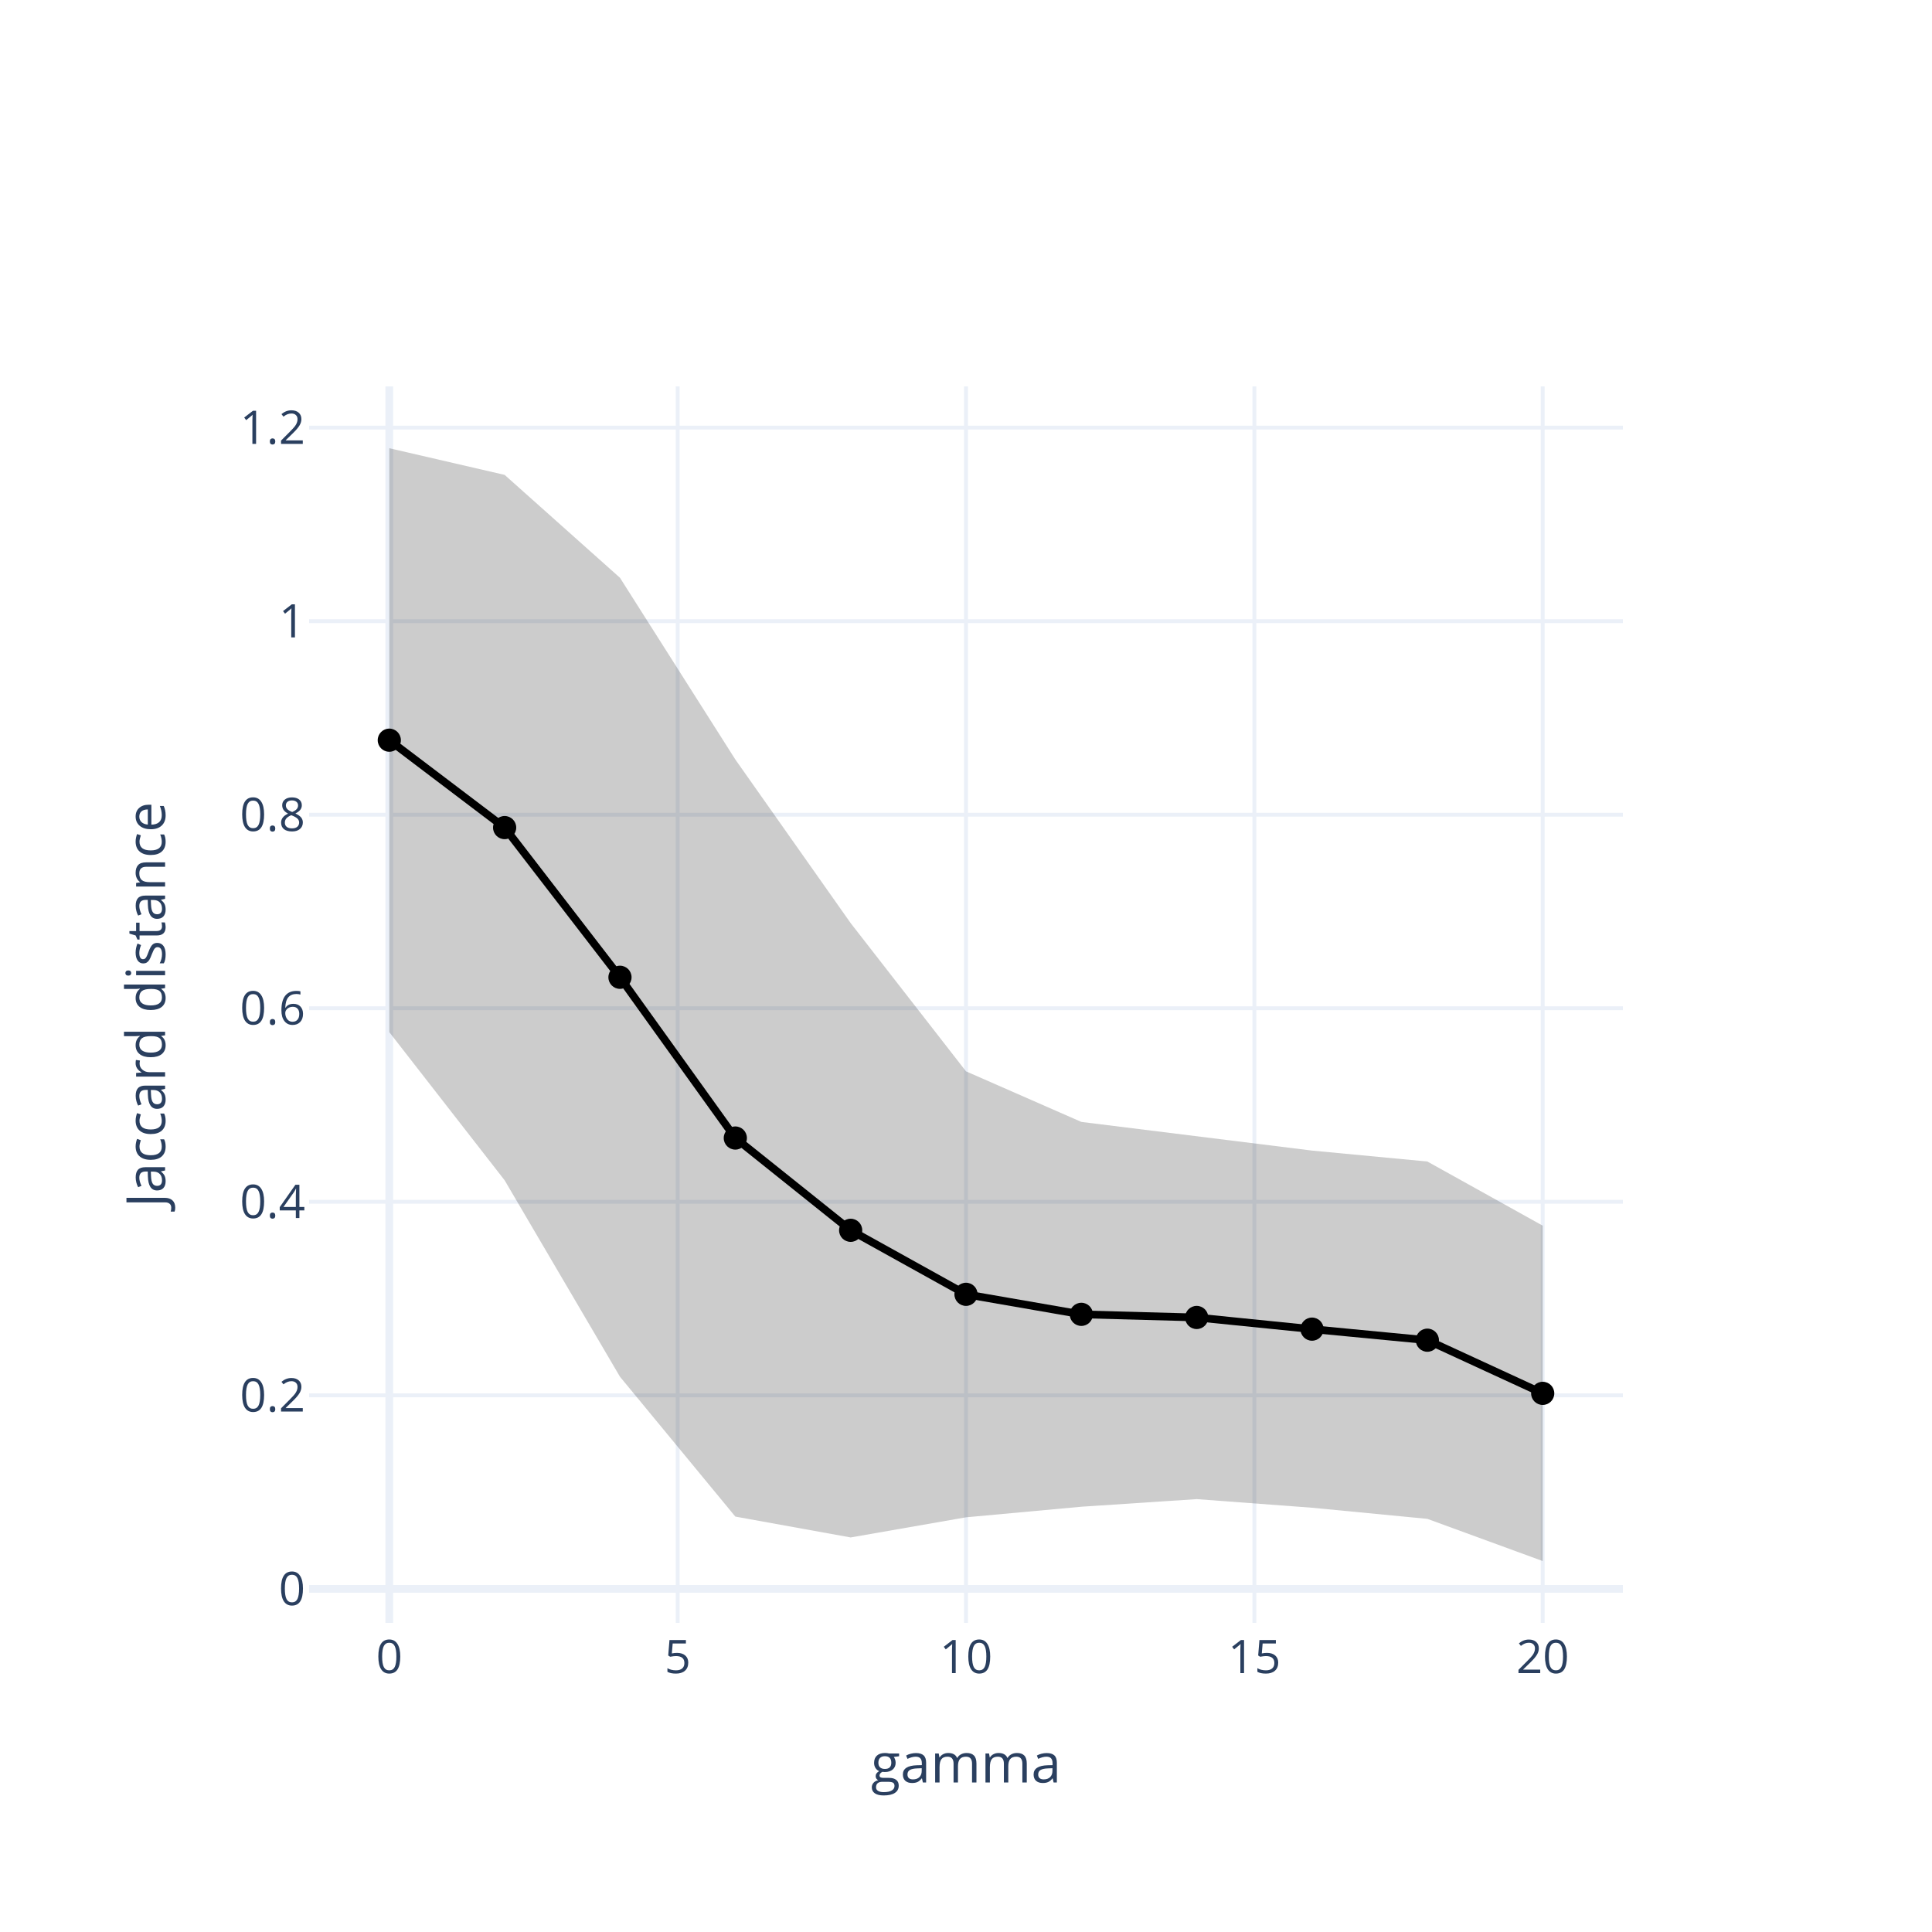
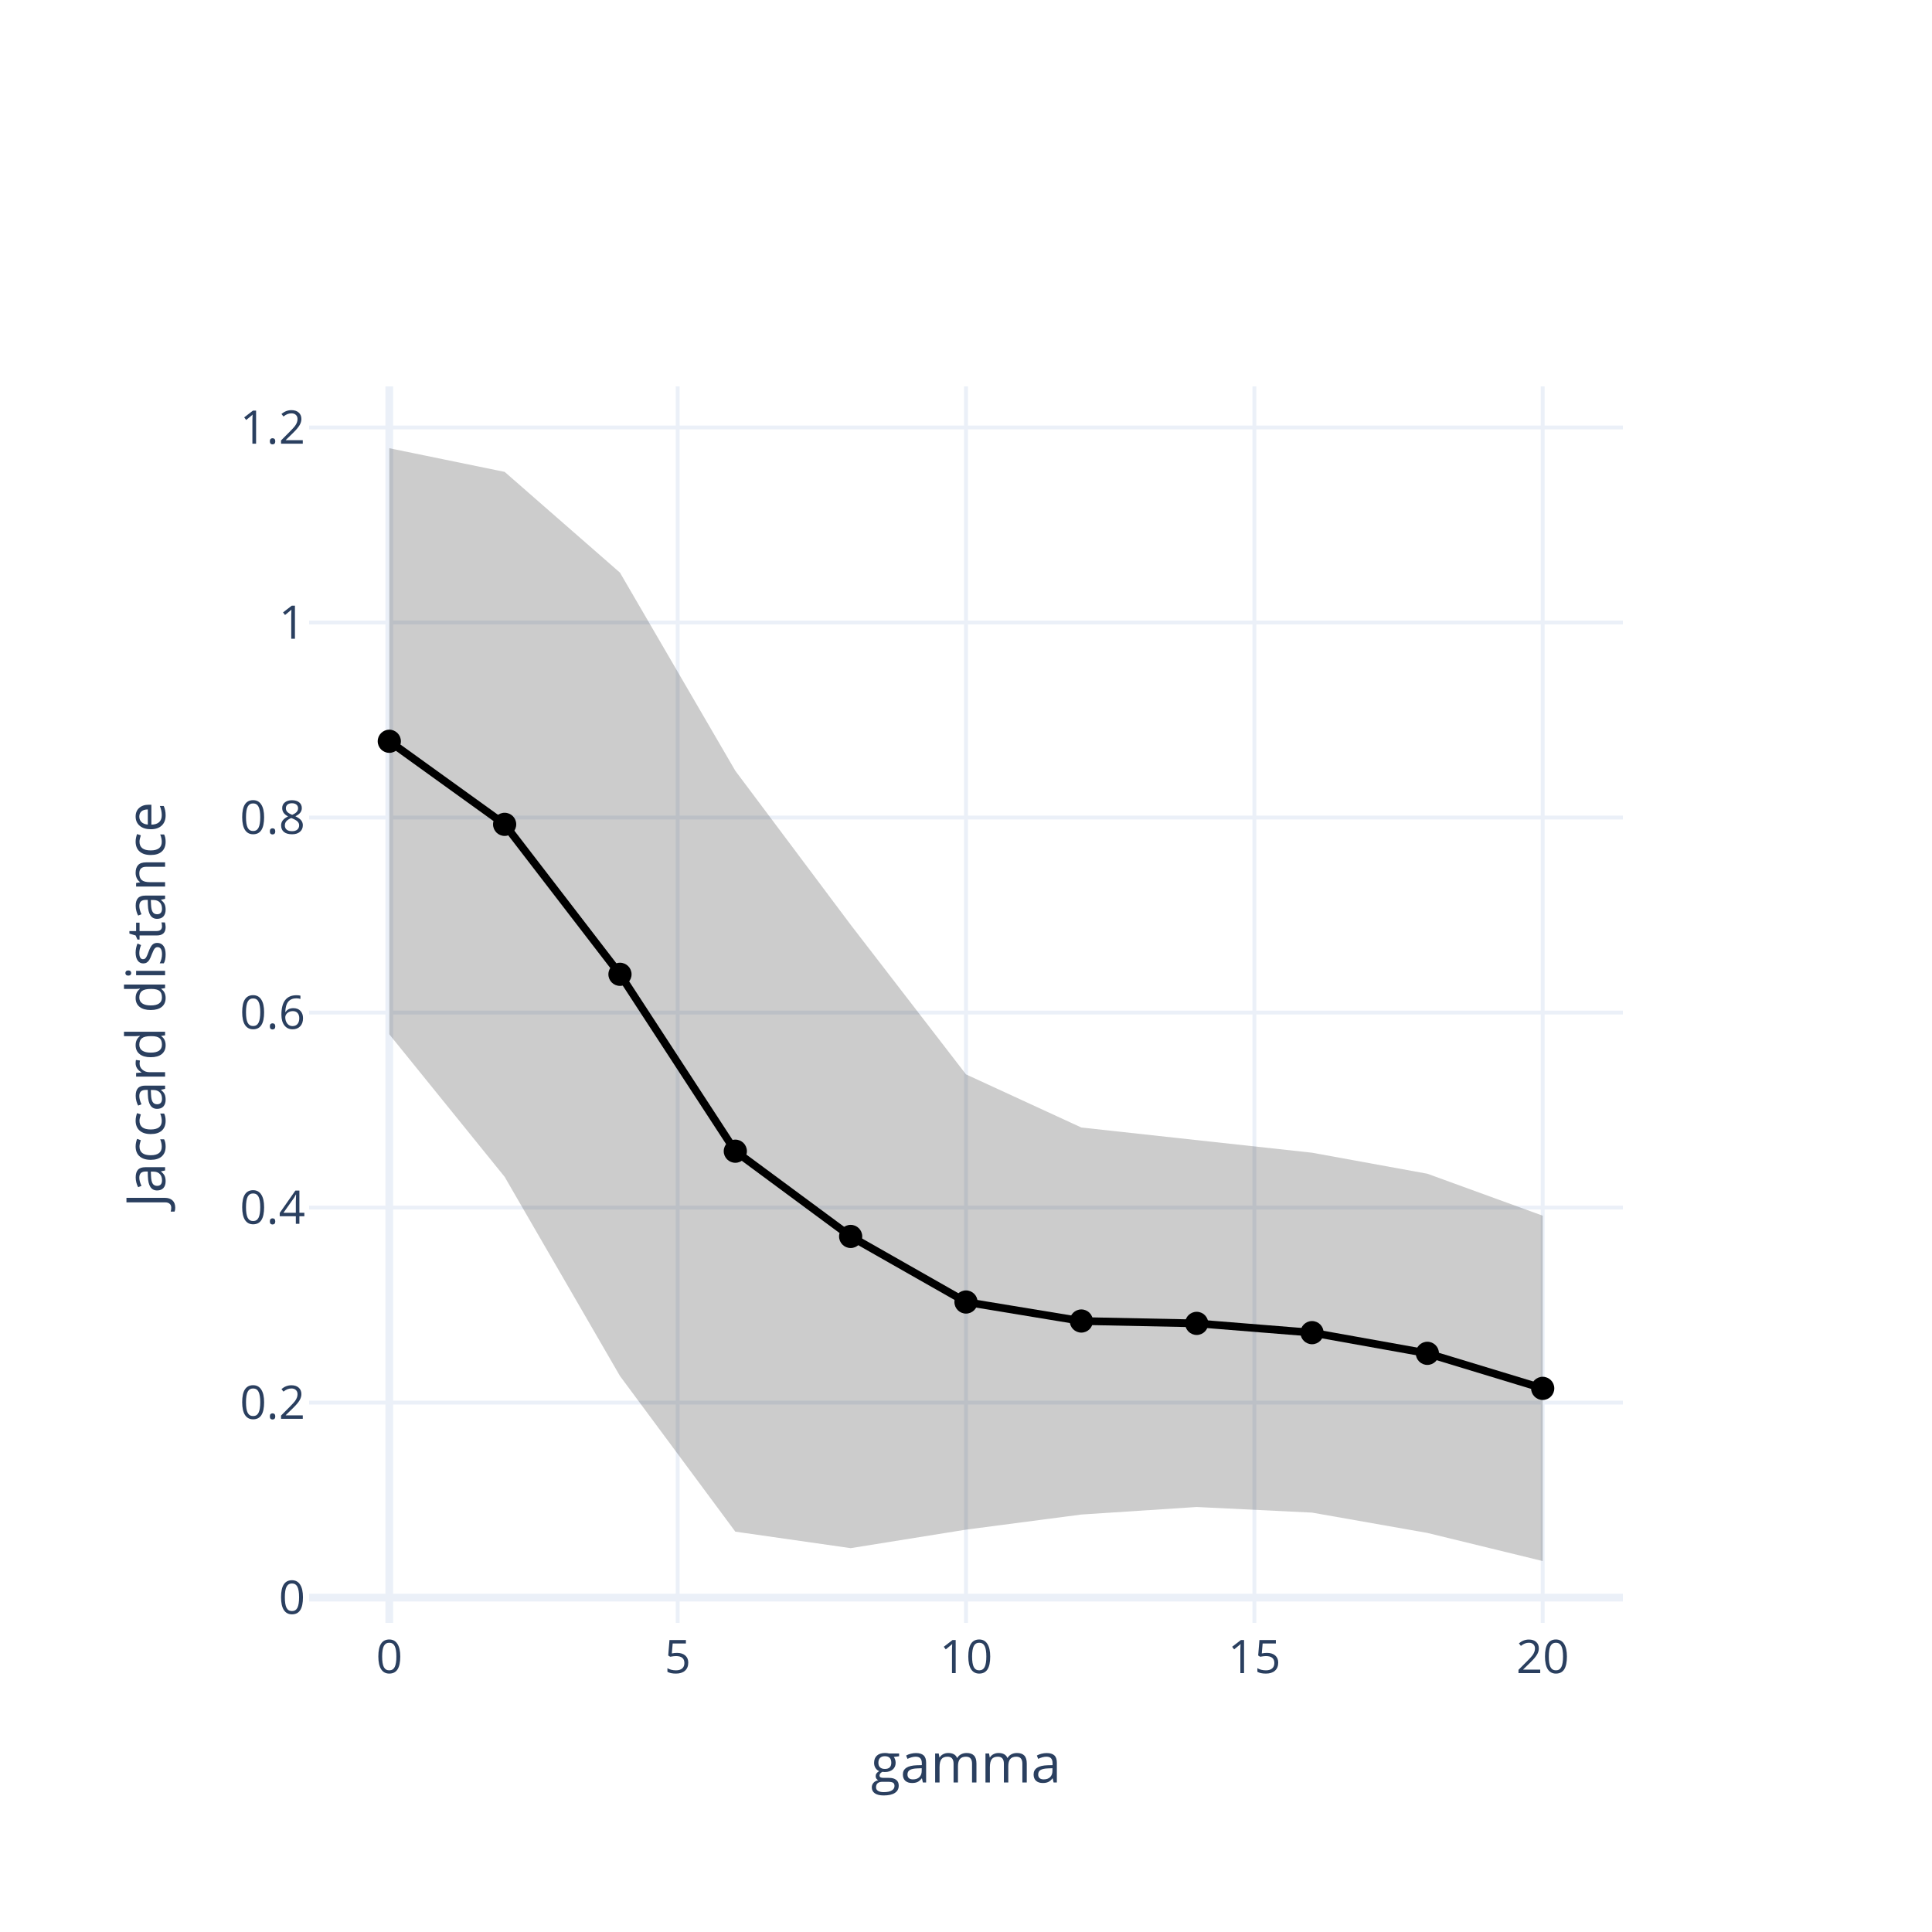
<svg xmlns="http://www.w3.org/2000/svg" class="main-svg" width="500" height="500" style="" viewBox="0 0 500 500">
  <rect x="0" y="0" width="500" height="500" style="fill: rgb(255, 255, 255); fill-opacity: 1;" />
-   <defs id="defs-d767ef">
+   <defs id="defs-d773e6">
    <g class="clips">
-       <clipPath id="clipd767efxyplot" class="plotclip">
+       <clipPath id="clipd773e6xyplot" class="plotclip">
        <rect width="340" height="320" />
      </clipPath>
-       <clipPath class="axesclip" id="clipd767efx">
+       <clipPath class="axesclip" id="clipd773e6x">
        <rect x="80" y="0" width="340" height="500" />
      </clipPath>
-       <clipPath class="axesclip" id="clipd767efy">
+       <clipPath class="axesclip" id="clipd773e6y">
        <rect x="0" y="100" width="500" height="320" />
      </clipPath>
-       <clipPath class="axesclip" id="clipd767efxy">
+       <clipPath class="axesclip" id="clipd773e6xy">
        <rect x="80" y="100" width="340" height="320" />
      </clipPath>
    </g>
    <g class="gradients" />
    <g class="patterns" />
  </defs>
  <g class="bglayer" />
  <g class="layer-below">
    <g class="imagelayer" />
    <g class="shapelayer" />
  </g>
  <g class="cartesianlayer">
    <g class="subplot xy">
      <g class="layer-subplot">
        <g class="shapelayer" />
        <g class="imagelayer" />
      </g>
      <g class="minor-gridlayer">
        <g class="x" />
        <g class="y" />
      </g>
      <g class="gridlayer">
        <g class="x">
          <path class="xgrid crisp" transform="translate(175.38,0)" d="M0,100v320" style="stroke: rgb(235, 240, 248); stroke-opacity: 1; stroke-width: 1px;" />
          <path class="xgrid crisp" transform="translate(250,0)" d="M0,100v320" style="stroke: rgb(235, 240, 248); stroke-opacity: 1; stroke-width: 1px;" />
          <path class="xgrid crisp" transform="translate(324.63,0)" d="M0,100v320" style="stroke: rgb(235, 240, 248); stroke-opacity: 1; stroke-width: 1px;" />
          <path class="xgrid crisp" transform="translate(399.25,0)" d="M0,100v320" style="stroke: rgb(235, 240, 248); stroke-opacity: 1; stroke-width: 1px;" />
        </g>
        <g class="y">
-           <path class="ygrid crisp" transform="translate(0,361.11)" d="M80,0h340" style="stroke: rgb(235, 240, 248); stroke-opacity: 1; stroke-width: 1px;" />
-           <path class="ygrid crisp" transform="translate(0,311.02)" d="M80,0h340" style="stroke: rgb(235, 240, 248); stroke-opacity: 1; stroke-width: 1px;" />
-           <path class="ygrid crisp" transform="translate(0,260.93)" d="M80,0h340" style="stroke: rgb(235, 240, 248); stroke-opacity: 1; stroke-width: 1px;" />
-           <path class="ygrid crisp" transform="translate(0,210.85)" d="M80,0h340" style="stroke: rgb(235, 240, 248); stroke-opacity: 1; stroke-width: 1px;" />
-           <path class="ygrid crisp" transform="translate(0,160.76)" d="M80,0h340" style="stroke: rgb(235, 240, 248); stroke-opacity: 1; stroke-width: 1px;" />
-           <path class="ygrid crisp" transform="translate(0,110.67)" d="M80,0h340" style="stroke: rgb(235, 240, 248); stroke-opacity: 1; stroke-width: 1px;" />
+           <path class="ygrid crisp" transform="translate(0,362.99)" d="M80,0h340" style="stroke: rgb(235, 240, 248); stroke-opacity: 1; stroke-width: 1px;" />
+           <path class="ygrid crisp" transform="translate(0,312.52)" d="M80,0h340" style="stroke: rgb(235, 240, 248); stroke-opacity: 1; stroke-width: 1px;" />
+           <path class="ygrid crisp" transform="translate(0,262.05)" d="M80,0h340" style="stroke: rgb(235, 240, 248); stroke-opacity: 1; stroke-width: 1px;" />
+           <path class="ygrid crisp" transform="translate(0,211.58)" d="M80,0h340" style="stroke: rgb(235, 240, 248); stroke-opacity: 1; stroke-width: 1px;" />
+           <path class="ygrid crisp" transform="translate(0,161.1)" d="M80,0h340" style="stroke: rgb(235, 240, 248); stroke-opacity: 1; stroke-width: 1px;" />
+           <path class="ygrid crisp" transform="translate(0,110.63)" d="M80,0h340" style="stroke: rgb(235, 240, 248); stroke-opacity: 1; stroke-width: 1px;" />
        </g>
      </g>
      <g class="zerolinelayer">
        <path class="xzl zl crisp" transform="translate(100.75,0)" d="M0,100v320" style="stroke: rgb(235, 240, 248); stroke-opacity: 1; stroke-width: 2px;" />
-         <path class="yzl zl crisp" transform="translate(0,411.2)" d="M80,0h340" style="stroke: rgb(235, 240, 248); stroke-opacity: 1; stroke-width: 2px;" />
+         <path class="yzl zl crisp" transform="translate(0,413.46)" d="M80,0h340" style="stroke: rgb(235, 240, 248); stroke-opacity: 1; stroke-width: 2px;" />
      </g>
      <g class="layer-between">
        <g class="shapelayer" />
        <g class="imagelayer" />
      </g>
      <path class="xlines-below" />
      <path class="ylines-below" />
      <g class="overlines-below" />
      <g class="xaxislayer-below" />
      <g class="yaxislayer-below" />
      <g class="overaxes-below" />
      <g class="overplot">
-         <g class="xy" transform="translate(80,100)" clip-path="url(#clipd767efxyplot)">
+         <g class="xy" transform="translate(80,100)" clip-path="url(#clipd773e6xyplot)">
          <g class="scatterlayer mlayer">
-             <g class="trace scatter tracedc27c2" style="stroke-miterlimit: 2; opacity: 1;">
+             <g class="trace scatter tracee8809a" style="stroke-miterlimit: 2; opacity: 1;">
              <g class="fills">
                <g>
-                   <path class="js-fill" d="M20.75,16L50.6,22.9L80.45,49.53L110.3,96.55L140.15,138.9L170,177.26L199.85,190.35L259.55,197.77L289.4,200.6L319.25,217.2L319.25,304L289.4,293.08L259.55,290.2L229.7,287.97L199.85,289.94L170,292.68L140.15,297.89L110.3,292.49L80.45,256.3L50.6,205.46L20.75,167.12Z" style="fill: rgb(0, 0, 0); fill-opacity: 0.2; stroke-width: 0;" />
+                   <path class="js-fill" d="M20.75,16L50.6,22.12L80.45,48.2L110.3,99.48L140.15,139.33L170,178.05L199.85,191.8L259.55,198.32L289.4,203.76L319.25,214.62L319.25,304L289.4,296.72L259.55,291.46L229.7,290.01L199.85,291.96L170,295.87L140.15,300.66L110.3,296.39L80.45,256.11L50.6,204.56L20.75,167.68Z" style="fill: rgb(0, 0, 0); fill-opacity: 0.2; stroke-width: 0;" />
                </g>
              </g>
              <g class="errorbars" />
              <g class="lines">
-                 <path class="js-line" d="M20.75,16L50.6,22.9L80.45,49.53L110.3,96.55L140.15,138.9L170,177.26L199.85,190.35L259.55,197.77L289.4,200.6L319.25,217.2L319.25,304L289.4,293.08L259.55,290.2L229.7,287.97L199.85,289.94L170,292.68L140.15,297.89L110.3,292.49L80.45,256.3L50.6,205.46L20.75,167.12" style="vector-effect: none; fill: none; stroke: rgb(0, 0, 0); stroke-opacity: 0; stroke-width: 2px; opacity: 1;" />
+                 <path class="js-line" d="M20.75,16L50.6,22.12L80.45,48.2L110.3,99.48L140.15,139.33L170,178.05L199.85,191.8L259.55,198.32L289.4,203.76L319.25,214.62L319.25,304L289.4,296.72L259.55,291.46L229.7,290.01L199.85,291.96L170,295.87L140.15,300.66L110.3,296.39L80.45,256.11L50.6,204.56L20.75,167.68" style="vector-effect: none; fill: none; stroke: rgb(0, 0, 0); stroke-opacity: 0; stroke-width: 2px; opacity: 1;" />
              </g>
              <g class="points" />
              <g class="text" />
            </g>
-             <g class="trace scatter trace909d51" style="stroke-miterlimit: 2; opacity: 1;">
+             <g class="trace scatter trace8f067c" style="stroke-miterlimit: 2; opacity: 1;">
              <g class="fills" />
              <g class="errorbars" />
              <g class="lines">
-                 <path class="js-line" d="M20.75,91.56L50.6,114.18L80.45,152.92L110.3,194.52L140.15,218.4L170,234.97L199.85,240.15L229.7,240.96L259.55,243.98L289.4,246.84L319.25,260.6" style="vector-effect: none; fill: none; stroke: rgb(0, 0, 0); stroke-opacity: 1; stroke-width: 2px; opacity: 1;" />
+                 <path class="js-line" d="M20.75,91.84L50.6,113.34L80.45,152.15L110.3,197.93L140.15,219.99L170,236.96L199.85,241.88L229.7,242.49L259.55,244.89L289.4,250.24L319.25,259.31" style="vector-effect: none; fill: none; stroke: rgb(0, 0, 0); stroke-opacity: 1; stroke-width: 2px; opacity: 1;" />
              </g>
              <g class="points">
-                 <path class="point" transform="translate(20.75,91.56)" d="M3,0A3,3 0 1,1 0,-3A3,3 0 0,1 3,0Z" style="opacity: 1; stroke-width: 0px; fill: rgb(0, 0, 0); fill-opacity: 1;" />
-                 <path class="point" transform="translate(50.6,114.18)" d="M3,0A3,3 0 1,1 0,-3A3,3 0 0,1 3,0Z" style="opacity: 1; stroke-width: 0px; fill: rgb(0, 0, 0); fill-opacity: 1;" />
-                 <path class="point" transform="translate(80.45,152.92)" d="M3,0A3,3 0 1,1 0,-3A3,3 0 0,1 3,0Z" style="opacity: 1; stroke-width: 0px; fill: rgb(0, 0, 0); fill-opacity: 1;" />
-                 <path class="point" transform="translate(110.3,194.52)" d="M3,0A3,3 0 1,1 0,-3A3,3 0 0,1 3,0Z" style="opacity: 1; stroke-width: 0px; fill: rgb(0, 0, 0); fill-opacity: 1;" />
-                 <path class="point" transform="translate(140.15,218.4)" d="M3,0A3,3 0 1,1 0,-3A3,3 0 0,1 3,0Z" style="opacity: 1; stroke-width: 0px; fill: rgb(0, 0, 0); fill-opacity: 1;" />
-                 <path class="point" transform="translate(170,234.97)" d="M3,0A3,3 0 1,1 0,-3A3,3 0 0,1 3,0Z" style="opacity: 1; stroke-width: 0px; fill: rgb(0, 0, 0); fill-opacity: 1;" />
-                 <path class="point" transform="translate(199.85,240.15)" d="M3,0A3,3 0 1,1 0,-3A3,3 0 0,1 3,0Z" style="opacity: 1; stroke-width: 0px; fill: rgb(0, 0, 0); fill-opacity: 1;" />
-                 <path class="point" transform="translate(229.7,240.96)" d="M3,0A3,3 0 1,1 0,-3A3,3 0 0,1 3,0Z" style="opacity: 1; stroke-width: 0px; fill: rgb(0, 0, 0); fill-opacity: 1;" />
-                 <path class="point" transform="translate(259.55,243.98)" d="M3,0A3,3 0 1,1 0,-3A3,3 0 0,1 3,0Z" style="opacity: 1; stroke-width: 0px; fill: rgb(0, 0, 0); fill-opacity: 1;" />
-                 <path class="point" transform="translate(289.4,246.84)" d="M3,0A3,3 0 1,1 0,-3A3,3 0 0,1 3,0Z" style="opacity: 1; stroke-width: 0px; fill: rgb(0, 0, 0); fill-opacity: 1;" />
-                 <path class="point" transform="translate(319.25,260.6)" d="M3,0A3,3 0 1,1 0,-3A3,3 0 0,1 3,0Z" style="opacity: 1; stroke-width: 0px; fill: rgb(0, 0, 0); fill-opacity: 1;" />
+                 <path class="point" transform="translate(20.75,91.84)" d="M3,0A3,3 0 1,1 0,-3A3,3 0 0,1 3,0Z" style="opacity: 1; stroke-width: 0px; fill: rgb(0, 0, 0); fill-opacity: 1;" />
+                 <path class="point" transform="translate(50.6,113.34)" d="M3,0A3,3 0 1,1 0,-3A3,3 0 0,1 3,0Z" style="opacity: 1; stroke-width: 0px; fill: rgb(0, 0, 0); fill-opacity: 1;" />
+                 <path class="point" transform="translate(80.45,152.15)" d="M3,0A3,3 0 1,1 0,-3A3,3 0 0,1 3,0Z" style="opacity: 1; stroke-width: 0px; fill: rgb(0, 0, 0); fill-opacity: 1;" />
+                 <path class="point" transform="translate(110.3,197.93)" d="M3,0A3,3 0 1,1 0,-3A3,3 0 0,1 3,0Z" style="opacity: 1; stroke-width: 0px; fill: rgb(0, 0, 0); fill-opacity: 1;" />
+                 <path class="point" transform="translate(140.15,219.99)" d="M3,0A3,3 0 1,1 0,-3A3,3 0 0,1 3,0Z" style="opacity: 1; stroke-width: 0px; fill: rgb(0, 0, 0); fill-opacity: 1;" />
+                 <path class="point" transform="translate(170,236.96)" d="M3,0A3,3 0 1,1 0,-3A3,3 0 0,1 3,0Z" style="opacity: 1; stroke-width: 0px; fill: rgb(0, 0, 0); fill-opacity: 1;" />
+                 <path class="point" transform="translate(199.85,241.88)" d="M3,0A3,3 0 1,1 0,-3A3,3 0 0,1 3,0Z" style="opacity: 1; stroke-width: 0px; fill: rgb(0, 0, 0); fill-opacity: 1;" />
+                 <path class="point" transform="translate(229.7,242.49)" d="M3,0A3,3 0 1,1 0,-3A3,3 0 0,1 3,0Z" style="opacity: 1; stroke-width: 0px; fill: rgb(0, 0, 0); fill-opacity: 1;" />
+                 <path class="point" transform="translate(259.55,244.89)" d="M3,0A3,3 0 1,1 0,-3A3,3 0 0,1 3,0Z" style="opacity: 1; stroke-width: 0px; fill: rgb(0, 0, 0); fill-opacity: 1;" />
+                 <path class="point" transform="translate(289.4,250.24)" d="M3,0A3,3 0 1,1 0,-3A3,3 0 0,1 3,0Z" style="opacity: 1; stroke-width: 0px; fill: rgb(0, 0, 0); fill-opacity: 1;" />
+                 <path class="point" transform="translate(319.25,259.31)" d="M3,0A3,3 0 1,1 0,-3A3,3 0 0,1 3,0Z" style="opacity: 1; stroke-width: 0px; fill: rgb(0, 0, 0); fill-opacity: 1;" />
              </g>
              <g class="text" />
            </g>
          </g>
        </g>
      </g>
      <g class="zerolinelayer-above" />
      <path class="xlines-above crisp" d="M0,0" style="fill: none;" />
      <path class="ylines-above crisp" d="M0,0" style="fill: none;" />
      <g class="overlines-above" />
      <g class="xaxislayer-above">
        <g class="xtick">
          <text text-anchor="middle" x="0" y="433" transform="translate(100.75,0)" style="font-family: 'Open Sans', verdana, arial, sans-serif; font-size: 12px; fill: rgb(42, 63, 95); fill-opacity: 1; white-space: pre;">0</text>
        </g>
        <g class="xtick">
          <text text-anchor="middle" x="0" y="433" style="font-family: 'Open Sans', verdana, arial, sans-serif; font-size: 12px; fill: rgb(42, 63, 95); fill-opacity: 1; white-space: pre;" transform="translate(175.38,0)">5</text>
        </g>
        <g class="xtick">
          <text text-anchor="middle" x="0" y="433" style="font-family: 'Open Sans', verdana, arial, sans-serif; font-size: 12px; fill: rgb(42, 63, 95); fill-opacity: 1; white-space: pre;" transform="translate(250,0)">10</text>
        </g>
        <g class="xtick">
          <text text-anchor="middle" x="0" y="433" style="font-family: 'Open Sans', verdana, arial, sans-serif; font-size: 12px; fill: rgb(42, 63, 95); fill-opacity: 1; white-space: pre;" transform="translate(324.63,0)">15</text>
        </g>
        <g class="xtick">
          <text text-anchor="middle" x="0" y="433" style="font-family: 'Open Sans', verdana, arial, sans-serif; font-size: 12px; fill: rgb(42, 63, 95); fill-opacity: 1; white-space: pre;" transform="translate(399.25,0)">20</text>
        </g>
      </g>
      <g class="yaxislayer-above">
        <g class="ytick">
-           <text text-anchor="end" x="79" y="4.2" transform="translate(0,411.2)" style="font-family: 'Open Sans', verdana, arial, sans-serif; font-size: 12px; fill: rgb(42, 63, 95); fill-opacity: 1; white-space: pre;">0</text>
+           <text text-anchor="end" x="79" y="4.2" transform="translate(0,413.46)" style="font-family: 'Open Sans', verdana, arial, sans-serif; font-size: 12px; fill: rgb(42, 63, 95); fill-opacity: 1; white-space: pre;">0</text>
        </g>
        <g class="ytick">
-           <text text-anchor="end" x="79" y="4.2" style="font-family: 'Open Sans', verdana, arial, sans-serif; font-size: 12px; fill: rgb(42, 63, 95); fill-opacity: 1; white-space: pre;" transform="translate(0,361.11)">0.2</text>
+           <text text-anchor="end" x="79" y="4.2" style="font-family: 'Open Sans', verdana, arial, sans-serif; font-size: 12px; fill: rgb(42, 63, 95); fill-opacity: 1; white-space: pre;" transform="translate(0,362.99)">0.2</text>
        </g>
        <g class="ytick">
-           <text text-anchor="end" x="79" y="4.2" style="font-family: 'Open Sans', verdana, arial, sans-serif; font-size: 12px; fill: rgb(42, 63, 95); fill-opacity: 1; white-space: pre;" transform="translate(0,311.02)">0.4</text>
+           <text text-anchor="end" x="79" y="4.2" style="font-family: 'Open Sans', verdana, arial, sans-serif; font-size: 12px; fill: rgb(42, 63, 95); fill-opacity: 1; white-space: pre;" transform="translate(0,312.52)">0.4</text>
        </g>
        <g class="ytick">
-           <text text-anchor="end" x="79" y="4.2" style="font-family: 'Open Sans', verdana, arial, sans-serif; font-size: 12px; fill: rgb(42, 63, 95); fill-opacity: 1; white-space: pre;" transform="translate(0,260.93)">0.6</text>
+           <text text-anchor="end" x="79" y="4.2" style="font-family: 'Open Sans', verdana, arial, sans-serif; font-size: 12px; fill: rgb(42, 63, 95); fill-opacity: 1; white-space: pre;" transform="translate(0,262.05)">0.6</text>
        </g>
        <g class="ytick">
-           <text text-anchor="end" x="79" y="4.2" style="font-family: 'Open Sans', verdana, arial, sans-serif; font-size: 12px; fill: rgb(42, 63, 95); fill-opacity: 1; white-space: pre;" transform="translate(0,210.85)">0.8</text>
+           <text text-anchor="end" x="79" y="4.2" style="font-family: 'Open Sans', verdana, arial, sans-serif; font-size: 12px; fill: rgb(42, 63, 95); fill-opacity: 1; white-space: pre;" transform="translate(0,211.58)">0.8</text>
        </g>
        <g class="ytick">
-           <text text-anchor="end" x="79" y="4.2" style="font-family: 'Open Sans', verdana, arial, sans-serif; font-size: 12px; fill: rgb(42, 63, 95); fill-opacity: 1; white-space: pre;" transform="translate(0,160.76)">1</text>
+           <text text-anchor="end" x="79" y="4.2" style="font-family: 'Open Sans', verdana, arial, sans-serif; font-size: 12px; fill: rgb(42, 63, 95); fill-opacity: 1; white-space: pre;" transform="translate(0,161.1)">1</text>
        </g>
        <g class="ytick">
-           <text text-anchor="end" x="79" y="4.2" style="font-family: 'Open Sans', verdana, arial, sans-serif; font-size: 12px; fill: rgb(42, 63, 95); fill-opacity: 1; white-space: pre;" transform="translate(0,110.67)">1.2</text>
+           <text text-anchor="end" x="79" y="4.2" style="font-family: 'Open Sans', verdana, arial, sans-serif; font-size: 12px; fill: rgb(42, 63, 95); fill-opacity: 1; white-space: pre;" transform="translate(0,110.63)">1.2</text>
        </g>
      </g>
      <g class="overaxes-above" />
    </g>
  </g>
  <g class="polarlayer" />
  <g class="smithlayer" />
  <g class="ternarylayer" />
  <g class="geolayer" />
  <g class="funnelarealayer" />
  <g class="pielayer" />
  <g class="iciclelayer" />
  <g class="treemaplayer" />
  <g class="sunburstlayer" />
  <g class="glimages" />
-   <defs id="topdefs-d767ef">
+   <defs id="topdefs-d773e6">
    <g class="clips" />
  </defs>
  <g class="layer-above">
    <g class="imagelayer" />
    <g class="shapelayer" />
  </g>
  <g class="infolayer">
    <g class="g-gtitle" />
    <g class="g-xtitle">
      <text class="xtitle" x="250" y="461.3" text-anchor="middle" style="opacity: 1; font-family: 'Open Sans', verdana, arial, sans-serif; font-size: 14px; fill: rgb(42, 63, 95); fill-opacity: 1; white-space: pre;">gamma</text>
    </g>
    <g class="g-ytitle">
      <text class="ytitle" transform="rotate(-90,42.725,260)" x="42.725" y="260" text-anchor="middle" style="opacity: 1; font-family: 'Open Sans', verdana, arial, sans-serif; font-size: 14px; fill: rgb(42, 63, 95); fill-opacity: 1; white-space: pre;">Jaccard distance</text>
    </g>
  </g>
</svg>
